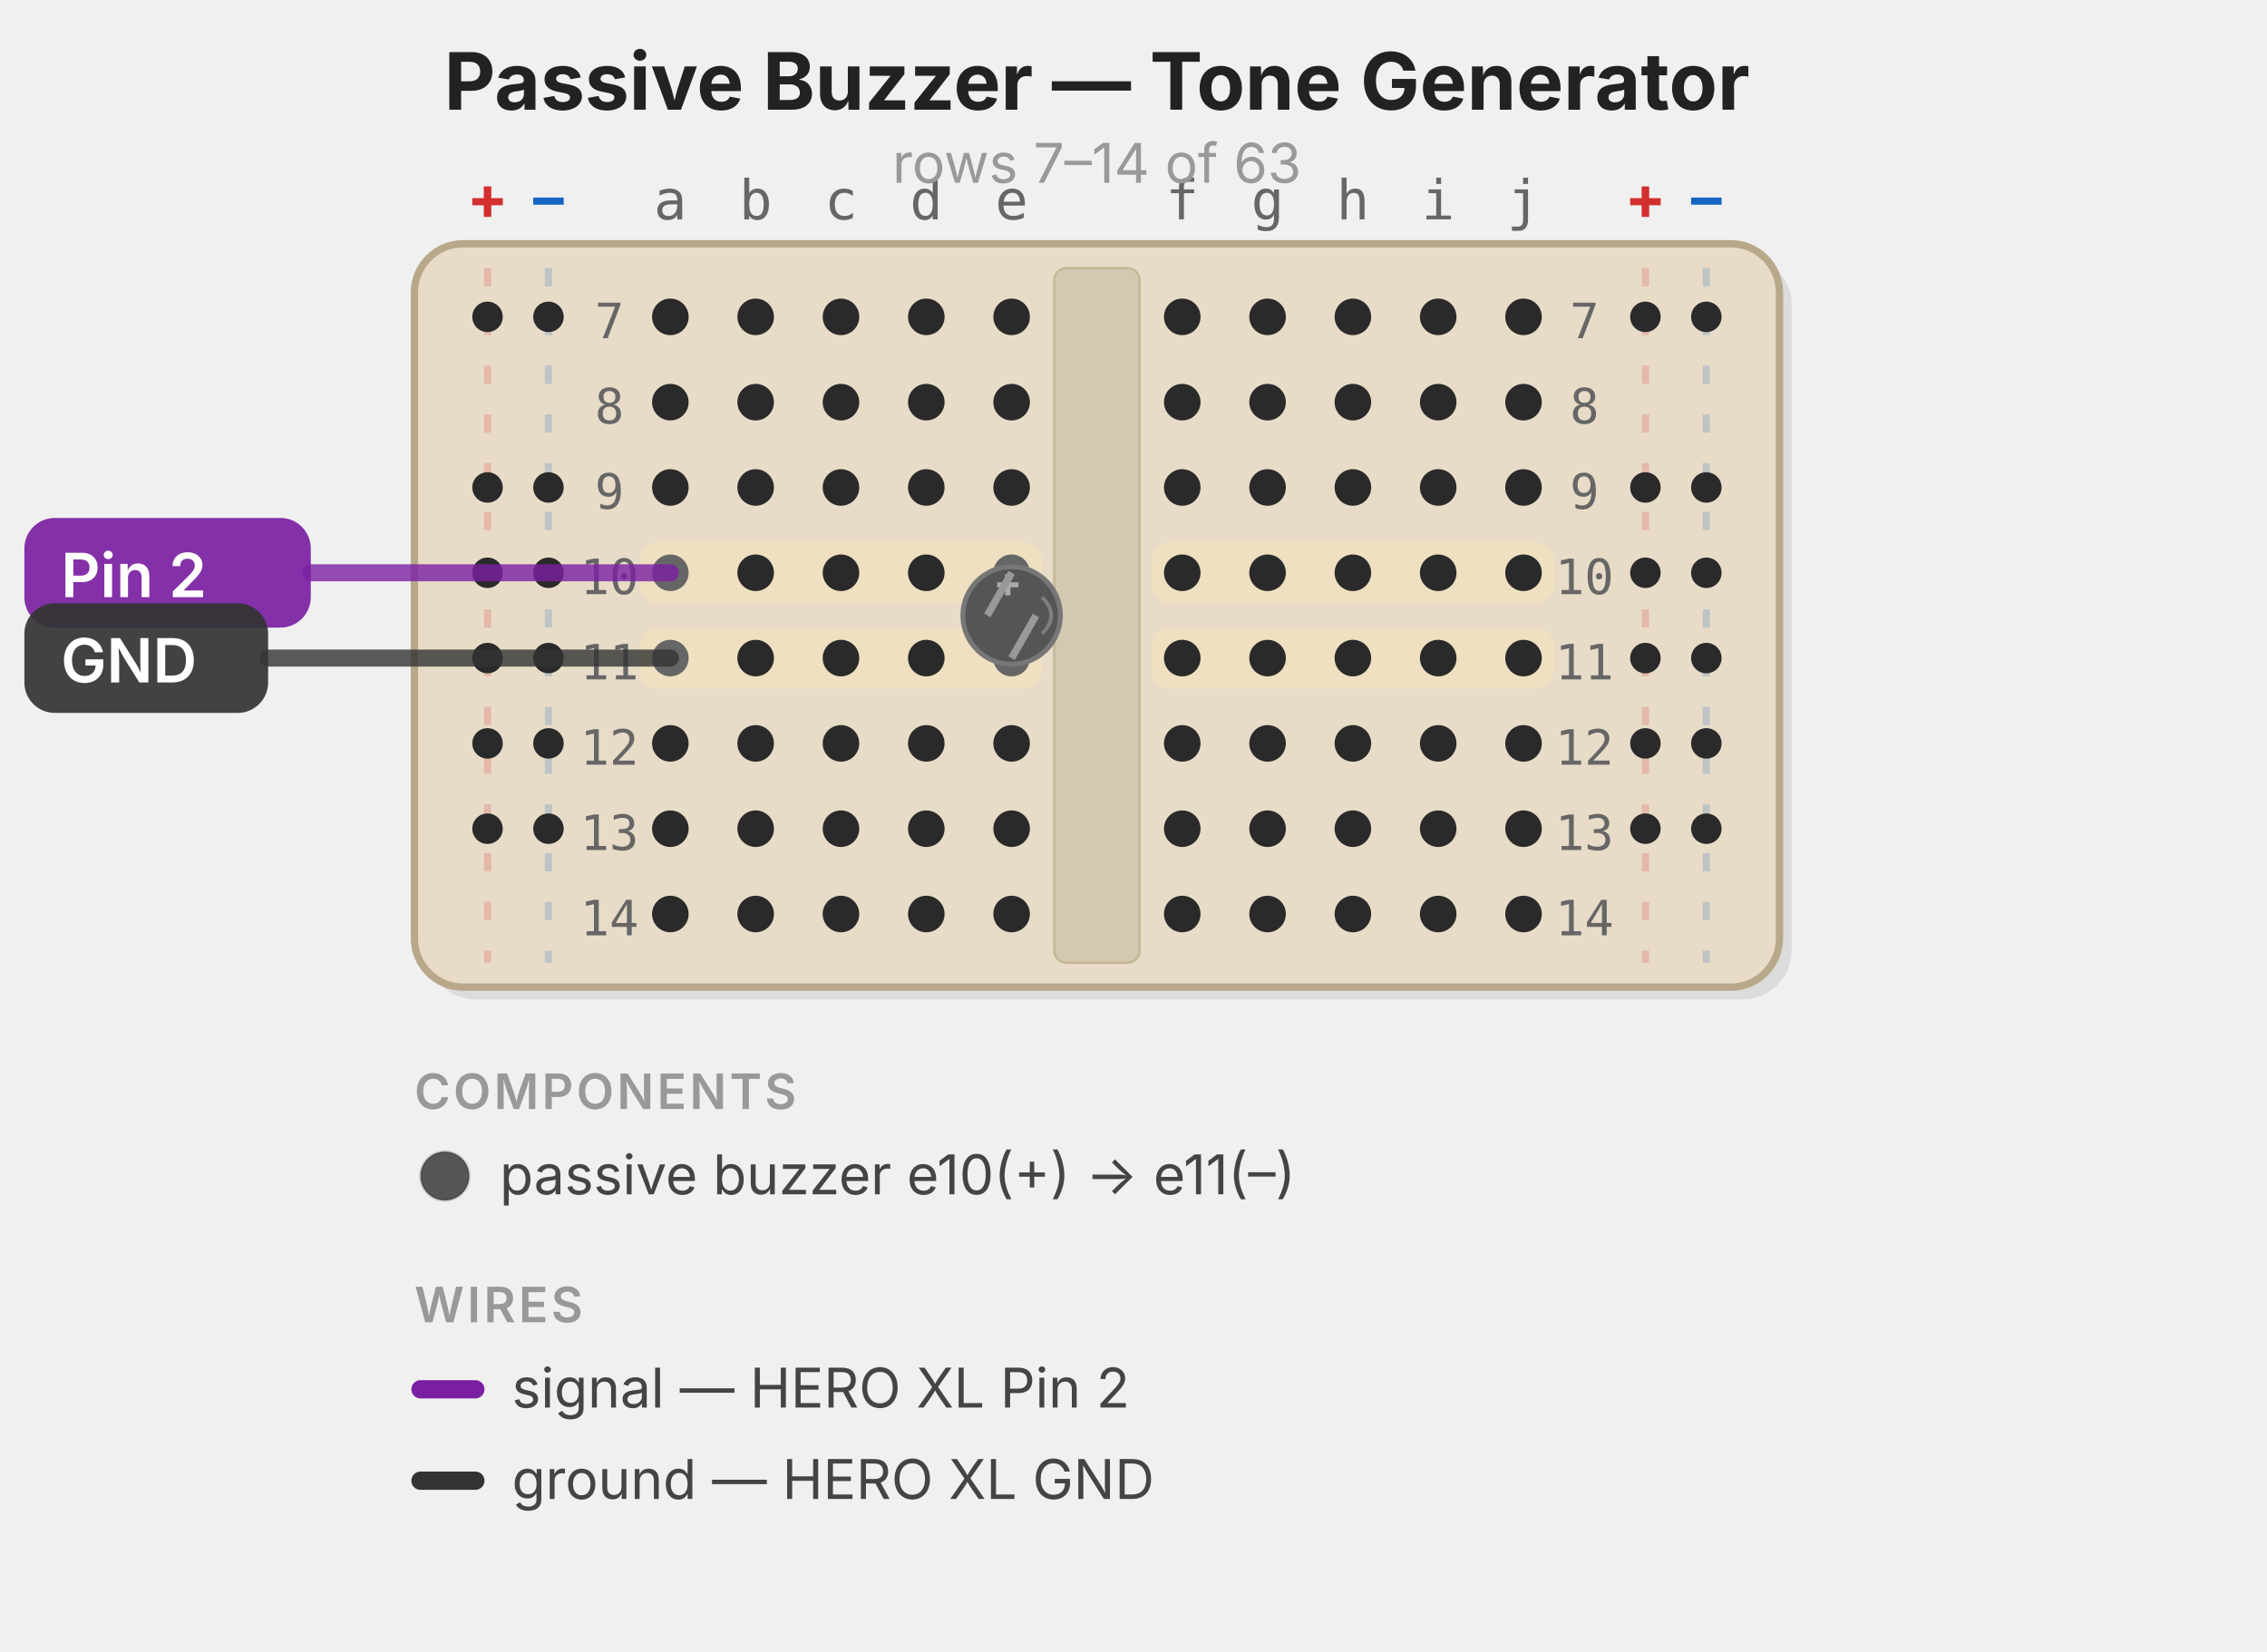
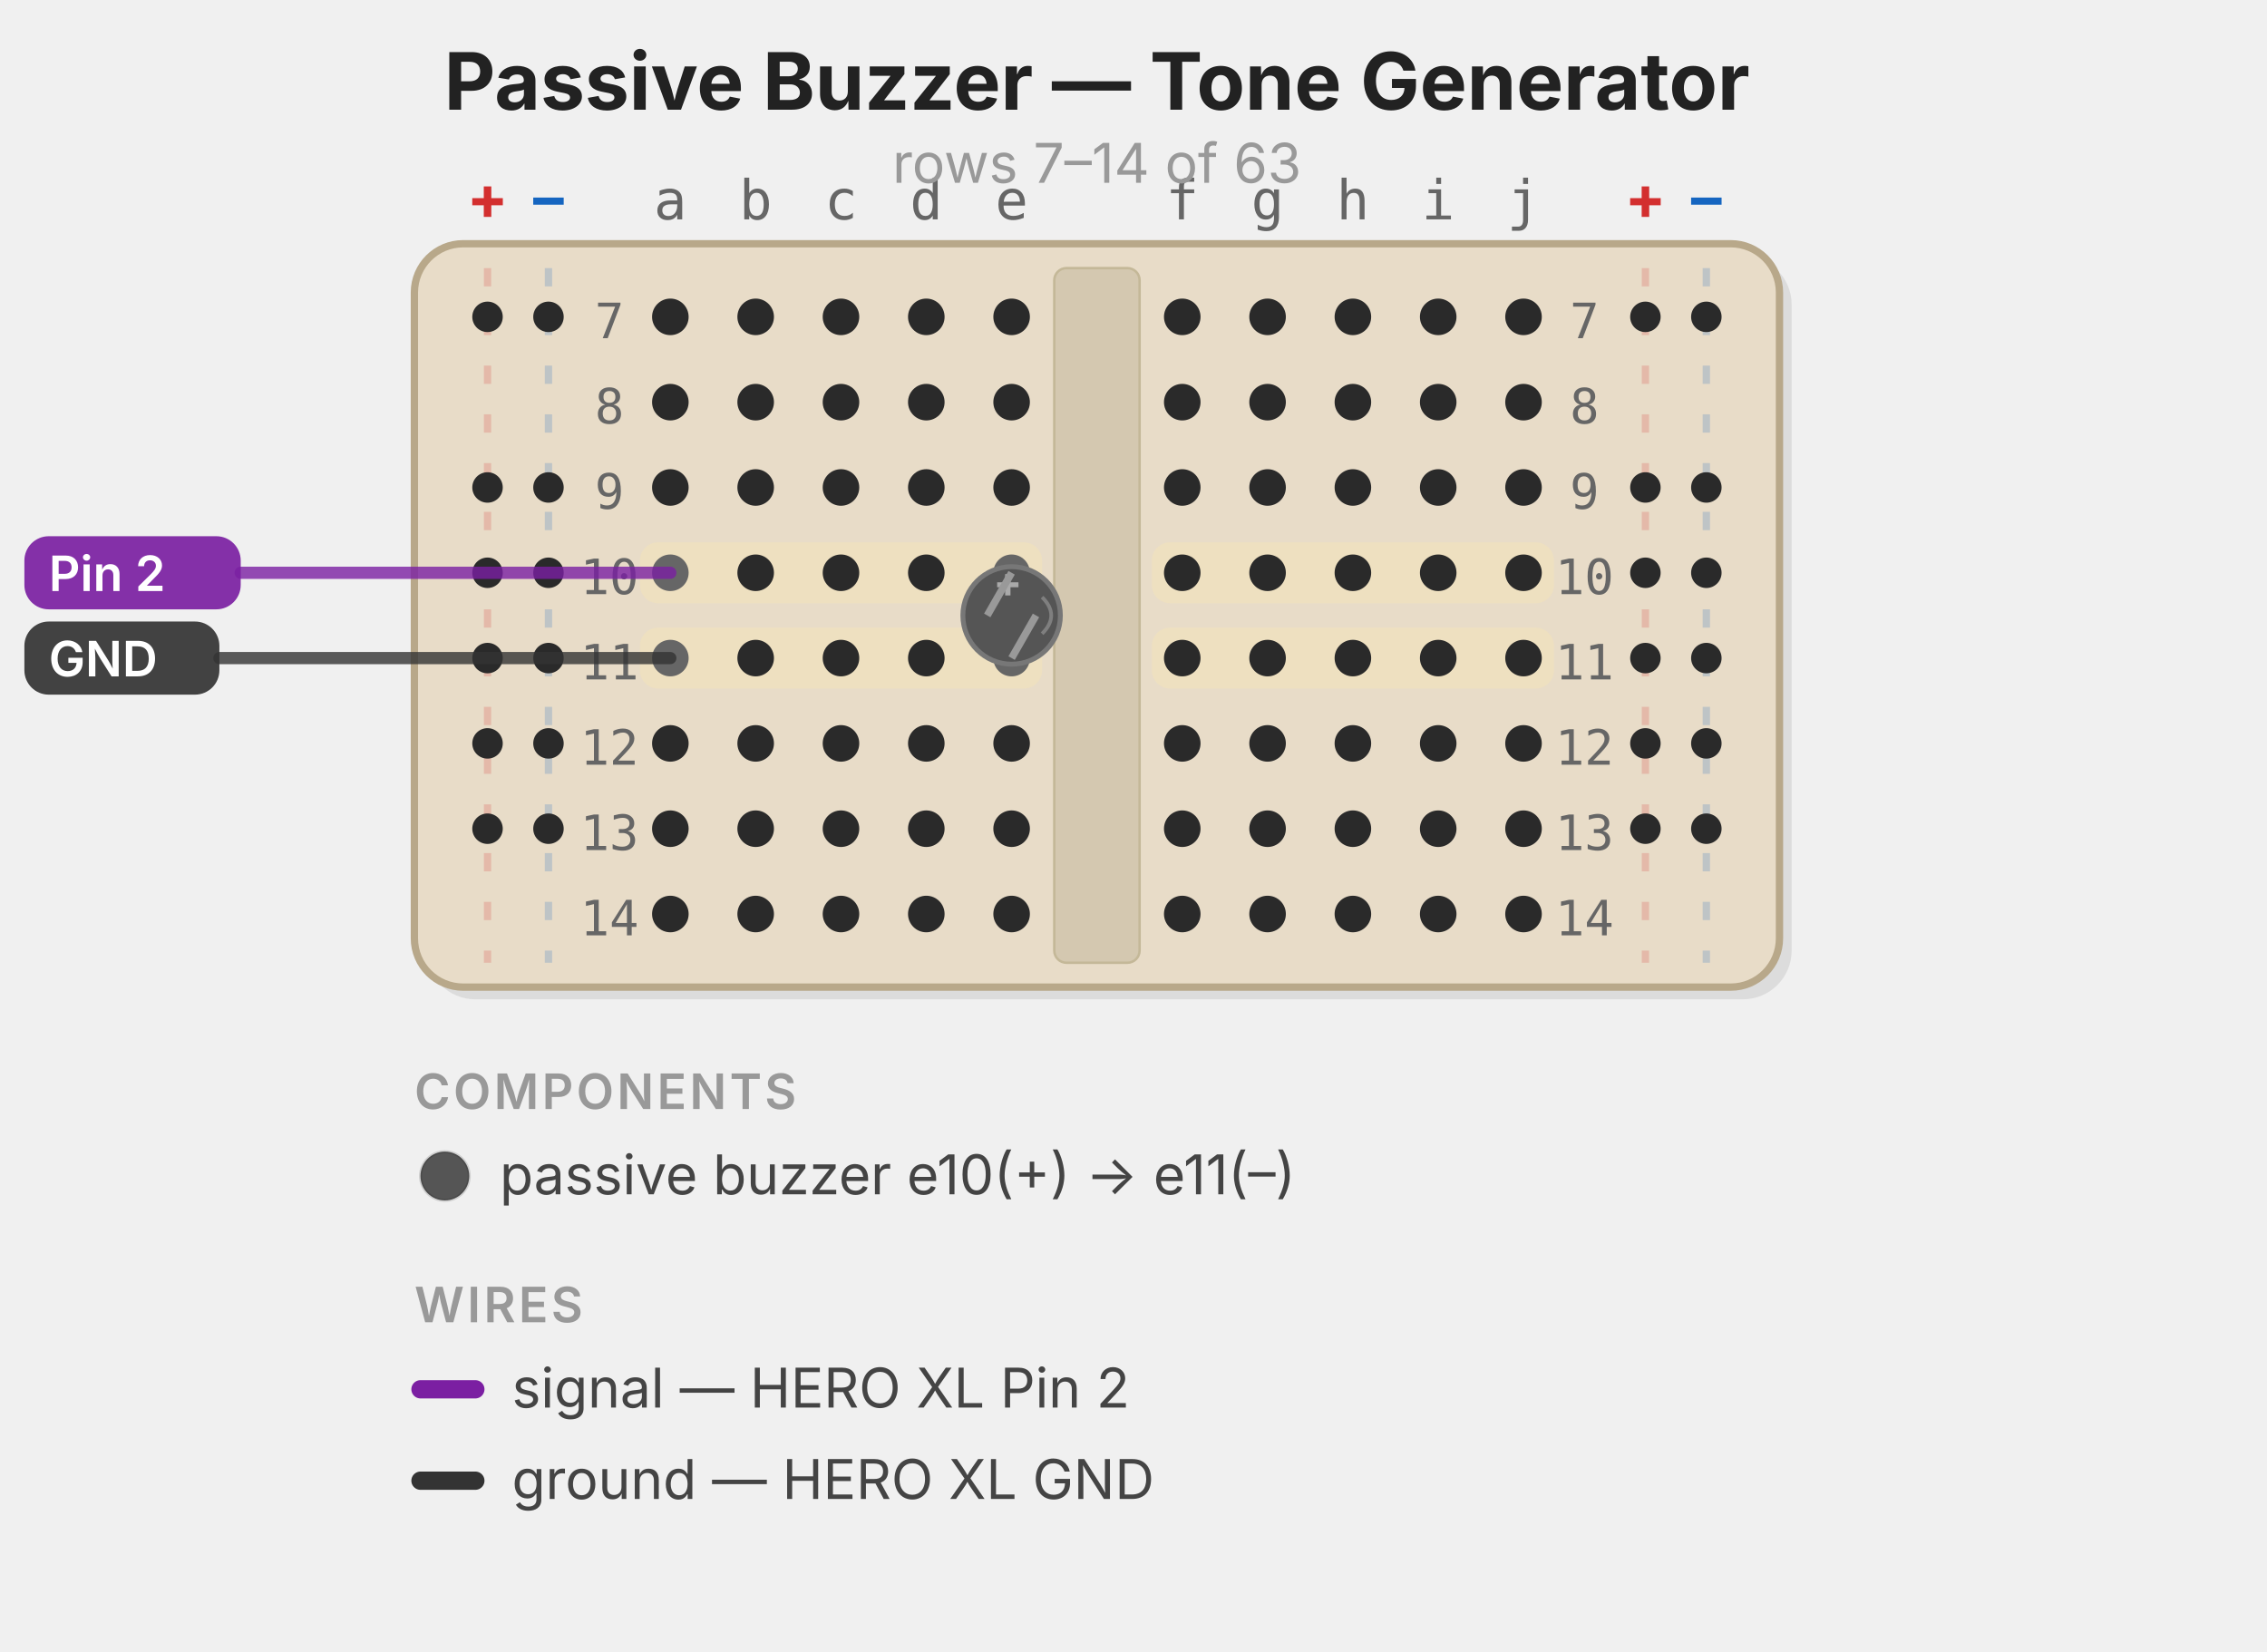
<svg xmlns="http://www.w3.org/2000/svg" viewBox="0 0 372 271" width="372" height="271" style="background:#fff">
  <rect x="70.0" y="42.0" width="224.0" height="122.0" rx="8" fill="#00000015" />
  <rect x="68.0" y="40.0" width="224.0" height="122.0" rx="8" fill="#e8dcc8" stroke="#b8a88a" stroke-width="1.2" />
  <rect x="173.0" y="44.0" width="14.0" height="114.0" rx="2" fill="#d4c8b0" stroke="#c4b898" stroke-width="0.4" />
  <line x1="80.0" y1="44.0" x2="80.0" y2="158.0" stroke="#d32f2f" stroke-width="1.2" opacity="0.2" stroke-dasharray="3,5" />
  <line x1="90.0" y1="44.0" x2="90.0" y2="158.0" stroke="#1565c0" stroke-width="1.2" opacity="0.2" stroke-dasharray="3,5" />
  <line x1="270.0" y1="44.0" x2="270.0" y2="158.0" stroke="#d32f2f" stroke-width="1.2" opacity="0.2" stroke-dasharray="3,5" />
  <line x1="280.0" y1="44.0" x2="280.0" y2="158.0" stroke="#1565c0" stroke-width="1.2" opacity="0.2" stroke-dasharray="3,5" />
  <rect x="105.0" y="89.0" width="66.0" height="10.0" rx="3" fill="#ffeaa7" opacity="0.25" />
  <rect x="189.0" y="89.0" width="66.0" height="10.0" rx="3" fill="#ffeaa7" opacity="0.25" />
  <rect x="105.0" y="103.0" width="66.0" height="10.0" rx="3" fill="#ffeaa7" opacity="0.25" />
  <rect x="189.0" y="103.0" width="66.0" height="10.0" rx="3" fill="#ffeaa7" opacity="0.25" />
  <circle cx="110.0" cy="52.0" r="3.0" fill="#2a2a2a" />
  <circle cx="110.0" cy="66.0" r="3.0" fill="#2a2a2a" />
  <circle cx="110.0" cy="80.0" r="3.0" fill="#2a2a2a" />
  <circle cx="110.0" cy="94.0" r="3.0" fill="#666" />
  <circle cx="110.0" cy="108.0" r="3.0" fill="#666" />
  <circle cx="110.0" cy="122.0" r="3.0" fill="#2a2a2a" />
  <circle cx="110.0" cy="136.0" r="3.0" fill="#2a2a2a" />
  <circle cx="110.0" cy="150.0" r="3.0" fill="#2a2a2a" />
  <circle cx="124.0" cy="52.0" r="3.0" fill="#2a2a2a" />
  <circle cx="124.0" cy="66.0" r="3.0" fill="#2a2a2a" />
  <circle cx="124.0" cy="80.0" r="3.0" fill="#2a2a2a" />
  <circle cx="124.0" cy="94.0" r="3.0" fill="#2a2a2a" />
  <circle cx="124.0" cy="108.0" r="3.0" fill="#2a2a2a" />
  <circle cx="124.0" cy="122.0" r="3.0" fill="#2a2a2a" />
  <circle cx="124.0" cy="136.0" r="3.0" fill="#2a2a2a" />
  <circle cx="124.0" cy="150.0" r="3.0" fill="#2a2a2a" />
  <circle cx="138.0" cy="52.0" r="3.0" fill="#2a2a2a" />
  <circle cx="138.0" cy="66.0" r="3.0" fill="#2a2a2a" />
  <circle cx="138.0" cy="80.0" r="3.0" fill="#2a2a2a" />
  <circle cx="138.0" cy="94.0" r="3.0" fill="#2a2a2a" />
  <circle cx="138.0" cy="108.0" r="3.0" fill="#2a2a2a" />
  <circle cx="138.0" cy="122.0" r="3.0" fill="#2a2a2a" />
  <circle cx="138.0" cy="136.0" r="3.0" fill="#2a2a2a" />
  <circle cx="138.0" cy="150.0" r="3.0" fill="#2a2a2a" />
  <circle cx="152.0" cy="52.0" r="3.0" fill="#2a2a2a" />
  <circle cx="152.0" cy="66.0" r="3.0" fill="#2a2a2a" />
  <circle cx="152.0" cy="80.0" r="3.0" fill="#2a2a2a" />
  <circle cx="152.0" cy="94.0" r="3.0" fill="#2a2a2a" />
  <circle cx="152.0" cy="108.0" r="3.0" fill="#2a2a2a" />
  <circle cx="152.0" cy="122.0" r="3.0" fill="#2a2a2a" />
  <circle cx="152.0" cy="136.0" r="3.0" fill="#2a2a2a" />
  <circle cx="152.0" cy="150.0" r="3.0" fill="#2a2a2a" />
  <circle cx="166.0" cy="52.0" r="3.0" fill="#2a2a2a" />
  <circle cx="166.0" cy="66.0" r="3.0" fill="#2a2a2a" />
  <circle cx="166.0" cy="80.0" r="3.0" fill="#2a2a2a" />
  <circle cx="166.0" cy="94.0" r="3.0" fill="#666" />
  <circle cx="166.0" cy="108.0" r="3.0" fill="#666" />
  <circle cx="166.0" cy="122.0" r="3.0" fill="#2a2a2a" />
  <circle cx="166.0" cy="136.0" r="3.0" fill="#2a2a2a" />
  <circle cx="166.0" cy="150.0" r="3.0" fill="#2a2a2a" />
  <circle cx="194.0" cy="52.0" r="3.0" fill="#2a2a2a" />
  <circle cx="194.0" cy="66.0" r="3.0" fill="#2a2a2a" />
  <circle cx="194.0" cy="80.0" r="3.0" fill="#2a2a2a" />
  <circle cx="194.0" cy="94.0" r="3.0" fill="#2a2a2a" />
  <circle cx="194.0" cy="108.0" r="3.0" fill="#2a2a2a" />
  <circle cx="194.0" cy="122.0" r="3.0" fill="#2a2a2a" />
  <circle cx="194.0" cy="136.0" r="3.0" fill="#2a2a2a" />
  <circle cx="194.0" cy="150.0" r="3.0" fill="#2a2a2a" />
  <circle cx="208.0" cy="52.0" r="3.0" fill="#2a2a2a" />
  <circle cx="208.0" cy="66.0" r="3.0" fill="#2a2a2a" />
  <circle cx="208.0" cy="80.0" r="3.0" fill="#2a2a2a" />
  <circle cx="208.0" cy="94.0" r="3.0" fill="#2a2a2a" />
  <circle cx="208.0" cy="108.0" r="3.0" fill="#2a2a2a" />
  <circle cx="208.0" cy="122.0" r="3.0" fill="#2a2a2a" />
  <circle cx="208.0" cy="136.0" r="3.0" fill="#2a2a2a" />
  <circle cx="208.0" cy="150.0" r="3.0" fill="#2a2a2a" />
  <circle cx="222.0" cy="52.0" r="3.0" fill="#2a2a2a" />
  <circle cx="222.0" cy="66.0" r="3.0" fill="#2a2a2a" />
  <circle cx="222.0" cy="80.0" r="3.0" fill="#2a2a2a" />
  <circle cx="222.0" cy="94.0" r="3.0" fill="#2a2a2a" />
  <circle cx="222.0" cy="108.0" r="3.0" fill="#2a2a2a" />
  <circle cx="222.0" cy="122.0" r="3.0" fill="#2a2a2a" />
  <circle cx="222.0" cy="136.0" r="3.0" fill="#2a2a2a" />
  <circle cx="222.0" cy="150.0" r="3.0" fill="#2a2a2a" />
  <circle cx="236.0" cy="52.0" r="3.0" fill="#2a2a2a" />
  <circle cx="236.0" cy="66.0" r="3.0" fill="#2a2a2a" />
  <circle cx="236.0" cy="80.0" r="3.0" fill="#2a2a2a" />
  <circle cx="236.0" cy="94.0" r="3.0" fill="#2a2a2a" />
  <circle cx="236.0" cy="108.0" r="3.0" fill="#2a2a2a" />
  <circle cx="236.0" cy="122.0" r="3.0" fill="#2a2a2a" />
  <circle cx="236.0" cy="136.0" r="3.0" fill="#2a2a2a" />
  <circle cx="236.0" cy="150.0" r="3.0" fill="#2a2a2a" />
  <circle cx="250.0" cy="52.0" r="3.0" fill="#2a2a2a" />
  <circle cx="250.0" cy="66.0" r="3.0" fill="#2a2a2a" />
  <circle cx="250.0" cy="80.0" r="3.0" fill="#2a2a2a" />
  <circle cx="250.0" cy="94.0" r="3.0" fill="#2a2a2a" />
  <circle cx="250.0" cy="108.0" r="3.0" fill="#2a2a2a" />
  <circle cx="250.0" cy="122.0" r="3.0" fill="#2a2a2a" />
  <circle cx="250.0" cy="136.0" r="3.0" fill="#2a2a2a" />
  <circle cx="250.0" cy="150.0" r="3.0" fill="#2a2a2a" />
  <circle cx="80.0" cy="52.0" r="2.5" fill="#2a2a2a" />
  <circle cx="80.0" cy="80.0" r="2.5" fill="#2a2a2a" />
  <circle cx="80.0" cy="94.0" r="2.5" fill="#2a2a2a" />
  <circle cx="80.0" cy="108.0" r="2.5" fill="#2a2a2a" />
  <circle cx="80.0" cy="122.0" r="2.5" fill="#2a2a2a" />
  <circle cx="80.0" cy="136.0" r="2.5" fill="#2a2a2a" />
  <circle cx="90.0" cy="52.0" r="2.5" fill="#2a2a2a" />
  <circle cx="90.0" cy="80.0" r="2.5" fill="#2a2a2a" />
  <circle cx="90.0" cy="94.0" r="2.5" fill="#2a2a2a" />
  <circle cx="90.0" cy="108.0" r="2.5" fill="#2a2a2a" />
  <circle cx="90.0" cy="122.0" r="2.5" fill="#2a2a2a" />
  <circle cx="90.0" cy="136.0" r="2.5" fill="#2a2a2a" />
  <circle cx="270.0" cy="52.0" r="2.5" fill="#2a2a2a" />
  <circle cx="270.0" cy="80.0" r="2.5" fill="#2a2a2a" />
  <circle cx="270.0" cy="94.0" r="2.5" fill="#2a2a2a" />
  <circle cx="270.0" cy="108.0" r="2.5" fill="#2a2a2a" />
  <circle cx="270.0" cy="122.0" r="2.5" fill="#2a2a2a" />
  <circle cx="270.0" cy="136.0" r="2.5" fill="#2a2a2a" />
  <circle cx="280.0" cy="52.0" r="2.5" fill="#2a2a2a" />
  <circle cx="280.0" cy="80.0" r="2.5" fill="#2a2a2a" />
  <circle cx="280.0" cy="94.0" r="2.5" fill="#2a2a2a" />
  <circle cx="280.0" cy="108.0" r="2.5" fill="#2a2a2a" />
  <circle cx="280.0" cy="122.0" r="2.5" fill="#2a2a2a" />
  <circle cx="280.0" cy="136.0" r="2.5" fill="#2a2a2a" />
  <text x="110.0" y="36.0" font-size="9" fill="#666" text-anchor="middle" font-family="'SF Mono', 'Cascadia Code', 'Fira Code', monospace">a</text>
  <text x="124.0" y="36.0" font-size="9" fill="#666" text-anchor="middle" font-family="'SF Mono', 'Cascadia Code', 'Fira Code', monospace">b</text>
  <text x="138.0" y="36.0" font-size="9" fill="#666" text-anchor="middle" font-family="'SF Mono', 'Cascadia Code', 'Fira Code', monospace">c</text>
  <text x="152.0" y="36.0" font-size="9" fill="#666" text-anchor="middle" font-family="'SF Mono', 'Cascadia Code', 'Fira Code', monospace">d</text>
  <text x="166.0" y="36.0" font-size="9" fill="#666" text-anchor="middle" font-family="'SF Mono', 'Cascadia Code', 'Fira Code', monospace">e</text>
  <text x="194.0" y="36.0" font-size="9" fill="#666" text-anchor="middle" font-family="'SF Mono', 'Cascadia Code', 'Fira Code', monospace">f</text>
  <text x="208.0" y="36.0" font-size="9" fill="#666" text-anchor="middle" font-family="'SF Mono', 'Cascadia Code', 'Fira Code', monospace">g</text>
  <text x="222.0" y="36.0" font-size="9" fill="#666" text-anchor="middle" font-family="'SF Mono', 'Cascadia Code', 'Fira Code', monospace">h</text>
  <text x="236.0" y="36.0" font-size="9" fill="#666" text-anchor="middle" font-family="'SF Mono', 'Cascadia Code', 'Fira Code', monospace">i</text>
  <text x="250.0" y="36.0" font-size="9" fill="#666" text-anchor="middle" font-family="'SF Mono', 'Cascadia Code', 'Fira Code', monospace">j</text>
  <text x="80.0" y="36.0" font-size="10" fill="#d32f2f" font-weight="bold" text-anchor="middle" font-family="system-ui, -apple-system, 'Segoe UI', sans-serif">+</text>
  <text x="90.0" y="36.0" font-size="10" fill="#1565c0" font-weight="bold" text-anchor="middle" font-family="system-ui, -apple-system, 'Segoe UI', sans-serif">–</text>
  <text x="270.0" y="36.0" font-size="10" fill="#d32f2f" font-weight="bold" text-anchor="middle" font-family="system-ui, -apple-system, 'Segoe UI', sans-serif">+</text>
  <text x="280.0" y="36.0" font-size="10" fill="#1565c0" font-weight="bold" text-anchor="middle" font-family="system-ui, -apple-system, 'Segoe UI', sans-serif">–</text>
  <text x="100.0" y="55.5" font-size="8" fill="#666" text-anchor="middle" font-family="'SF Mono', 'Cascadia Code', 'Fira Code', monospace">7</text>
  <text x="260.0" y="55.5" font-size="8" fill="#666" text-anchor="middle" font-family="'SF Mono', 'Cascadia Code', 'Fira Code', monospace">7</text>
  <text x="100.0" y="69.5" font-size="8" fill="#666" text-anchor="middle" font-family="'SF Mono', 'Cascadia Code', 'Fira Code', monospace">8</text>
  <text x="260.0" y="69.5" font-size="8" fill="#666" text-anchor="middle" font-family="'SF Mono', 'Cascadia Code', 'Fira Code', monospace">8</text>
  <text x="100.0" y="83.5" font-size="8" fill="#666" text-anchor="middle" font-family="'SF Mono', 'Cascadia Code', 'Fira Code', monospace">9</text>
  <text x="260.0" y="83.5" font-size="8" fill="#666" text-anchor="middle" font-family="'SF Mono', 'Cascadia Code', 'Fira Code', monospace">9</text>
  <text x="100.0" y="97.5" font-size="8" fill="#666" text-anchor="middle" font-family="'SF Mono', 'Cascadia Code', 'Fira Code', monospace">10</text>
  <text x="260.0" y="97.5" font-size="8" fill="#666" text-anchor="middle" font-family="'SF Mono', 'Cascadia Code', 'Fira Code', monospace">10</text>
  <text x="100.0" y="111.5" font-size="8" fill="#666" text-anchor="middle" font-family="'SF Mono', 'Cascadia Code', 'Fira Code', monospace">11</text>
  <text x="260.0" y="111.5" font-size="8" fill="#666" text-anchor="middle" font-family="'SF Mono', 'Cascadia Code', 'Fira Code', monospace">11</text>
  <text x="100.0" y="125.5" font-size="8" fill="#666" text-anchor="middle" font-family="'SF Mono', 'Cascadia Code', 'Fira Code', monospace">12</text>
  <text x="260.0" y="125.5" font-size="8" fill="#666" text-anchor="middle" font-family="'SF Mono', 'Cascadia Code', 'Fira Code', monospace">12</text>
  <text x="100.0" y="139.5" font-size="8" fill="#666" text-anchor="middle" font-family="'SF Mono', 'Cascadia Code', 'Fira Code', monospace">13</text>
  <text x="260.0" y="139.5" font-size="8" fill="#666" text-anchor="middle" font-family="'SF Mono', 'Cascadia Code', 'Fira Code', monospace">13</text>
  <text x="100.0" y="153.5" font-size="8" fill="#666" text-anchor="middle" font-family="'SF Mono', 'Cascadia Code', 'Fira Code', monospace">14</text>
  <text x="260.0" y="153.5" font-size="8" fill="#666" text-anchor="middle" font-family="'SF Mono', 'Cascadia Code', 'Fira Code', monospace">14</text>
  <circle cx="166.0" cy="101.0" r="8.0" fill="#555" stroke="#777" stroke-width="0.8" />
  <text x="163.0" y="98.0" font-size="7" fill="#aaa" font-weight="bold" font-family="system-ui, -apple-system, 'Segoe UI', sans-serif">+</text>
  <path d="M 171.0 98.0 q 3 3 0 6" fill="none" stroke="#aaa" stroke-width="0.6" opacity="0.5" />
  <line x1="166.0" y1="94.0" x2="162.0" y2="101.0" stroke="#999" stroke-width="1.2" />
  <line x1="170.0" y1="101.0" x2="166.0" y2="108.0" stroke="#999" stroke-width="1.2" />
-   <line x1="51.0" y1="94.0" x2="110.0" y2="94.0" stroke="#7b1fa2" stroke-width="2.8" stroke-linecap="round" opacity="0.8" />
-   <rect x="4.0" y="85.0" width="47.0" height="18.0" rx="5" fill="#7b1fa2" opacity="0.92" />
-   <text x="10.0" y="98.0" font-size="10" fill="white" font-weight="600" font-family="system-ui, -apple-system, 'Segoe UI', sans-serif">Pin 2</text>
-   <line x1="44.0" y1="108.0" x2="110.0" y2="108.0" stroke="#333333" stroke-width="2.8" stroke-linecap="round" opacity="0.8" />
-   <rect x="4.0" y="99.0" width="40.0" height="18.0" rx="5" fill="#333333" opacity="0.92" />
-   <text x="10.0" y="112.0" font-size="10" fill="white" font-weight="600" font-family="system-ui, -apple-system, 'Segoe UI', sans-serif">GND</text>
+   <line x1="39.5" y1="94.0" x2="110.0" y2="94.0" stroke="#7b1fa2" stroke-width="2" stroke-linecap="round" opacity="0.8" />
+   <rect x="4.0" y="88.0" width="35.5" height="12.0" rx="4" fill="#7b1fa2" opacity="0.92" />
+   <text x="8.0" y="97.0" font-size="8" fill="white" font-weight="600" font-family="system-ui, -apple-system, 'Segoe UI', sans-serif">Pin 2</text>
+   <line x1="36.0" y1="108.0" x2="110.0" y2="108.0" stroke="#333333" stroke-width="2" stroke-linecap="round" opacity="0.8" />
+   <rect x="4.0" y="102.0" width="32.0" height="12.0" rx="4" fill="#333333" opacity="0.92" />
+   <text x="8.0" y="111.0" font-size="8" fill="white" font-weight="600" font-family="system-ui, -apple-system, 'Segoe UI', sans-serif">GND</text>
  <text x="68.0" y="182.0" font-size="8" fill="#999" font-weight="600" letter-spacing="0.5" font-family="system-ui, -apple-system, 'Segoe UI', sans-serif">COMPONENTS</text>
  <circle cx="73.0" cy="193.0" r="4.0" fill="#555" stroke="#0002" stroke-width="0.5" />
  <text x="82.0" y="196.0" font-size="9" fill="#444" font-family="system-ui, -apple-system, 'Segoe UI', sans-serif">passive buzzer  e10(+) → e11(–)</text>
  <text x="68.0" y="217.0" font-size="8" fill="#999" font-weight="600" letter-spacing="0.5" font-family="system-ui, -apple-system, 'Segoe UI', sans-serif">WIRES</text>
  <line x1="69.0" y1="228.0" x2="78.0" y2="228.0" stroke="#7b1fa2" stroke-width="3" stroke-linecap="round" />
  <text x="84.0" y="231.0" font-size="9" fill="#444" font-family="system-ui, -apple-system, 'Segoe UI', sans-serif">signal — HERO XL Pin 2</text>
  <line x1="69.0" y1="243.0" x2="78.0" y2="243.0" stroke="#333333" stroke-width="3" stroke-linecap="round" />
  <text x="84.0" y="246.0" font-size="9" fill="#444" font-family="system-ui, -apple-system, 'Segoe UI', sans-serif">ground — HERO XL GND</text>
  <text x="180.0" y="18.0" font-size="13" fill="#222" font-weight="700" text-anchor="middle" font-family="system-ui, -apple-system, 'Segoe UI', sans-serif">Passive Buzzer — Tone Generator</text>
  <text x="180.0" y="30.0" font-size="9" fill="#999" text-anchor="middle" font-family="system-ui, -apple-system, 'Segoe UI', sans-serif">rows 7–14 of 63</text>
</svg>
